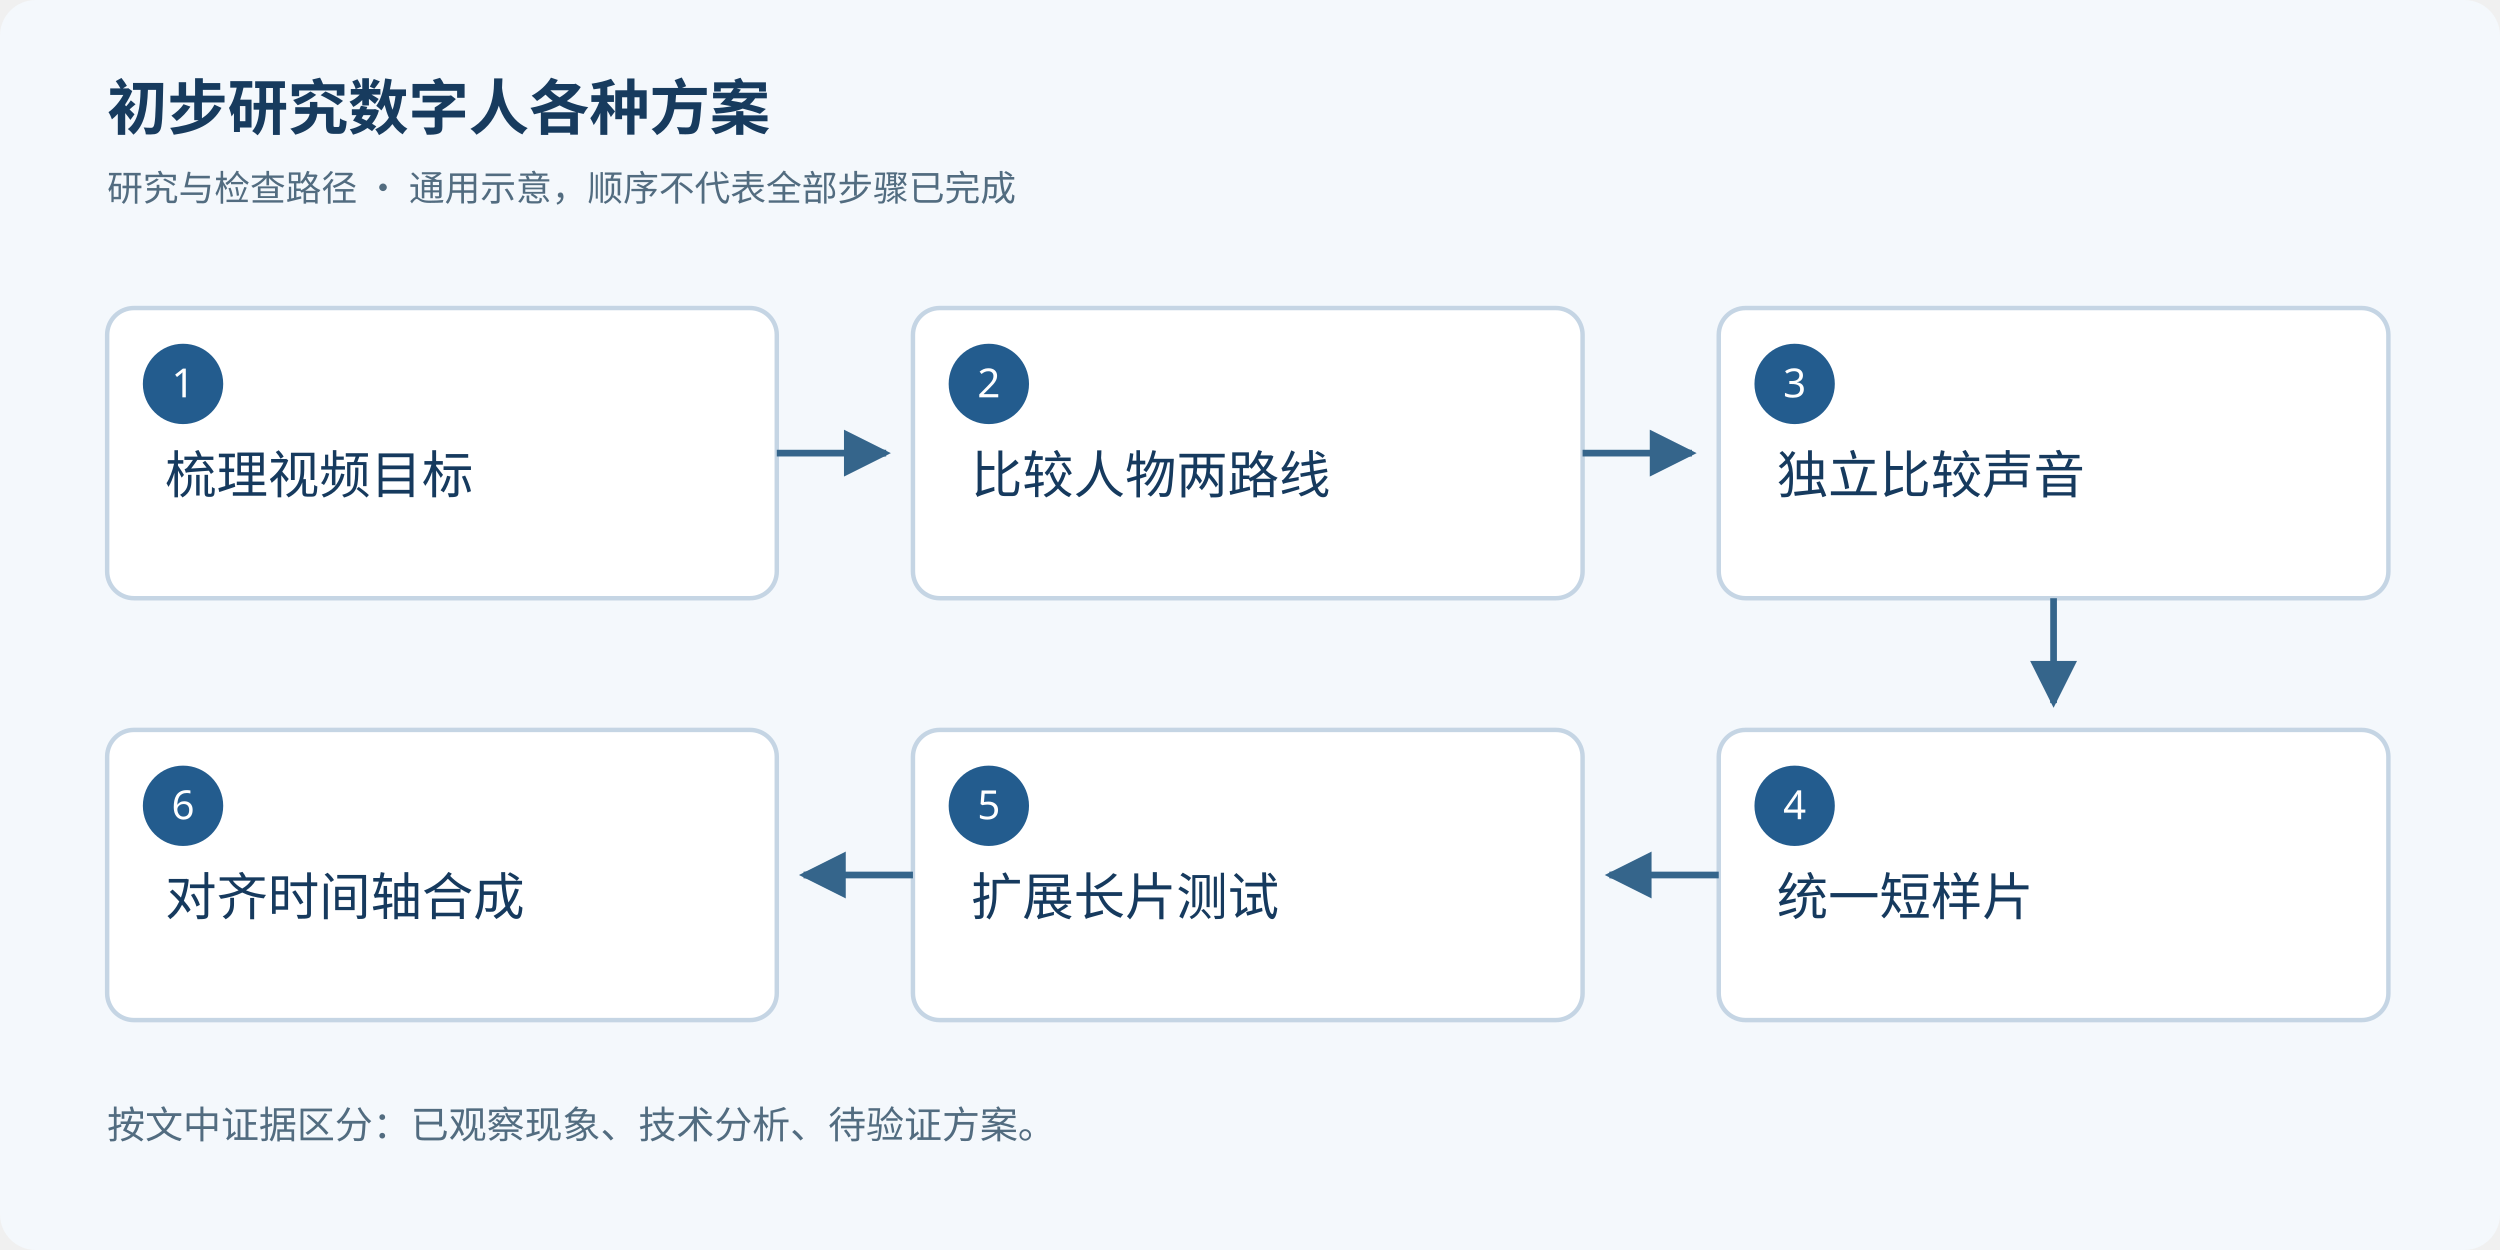
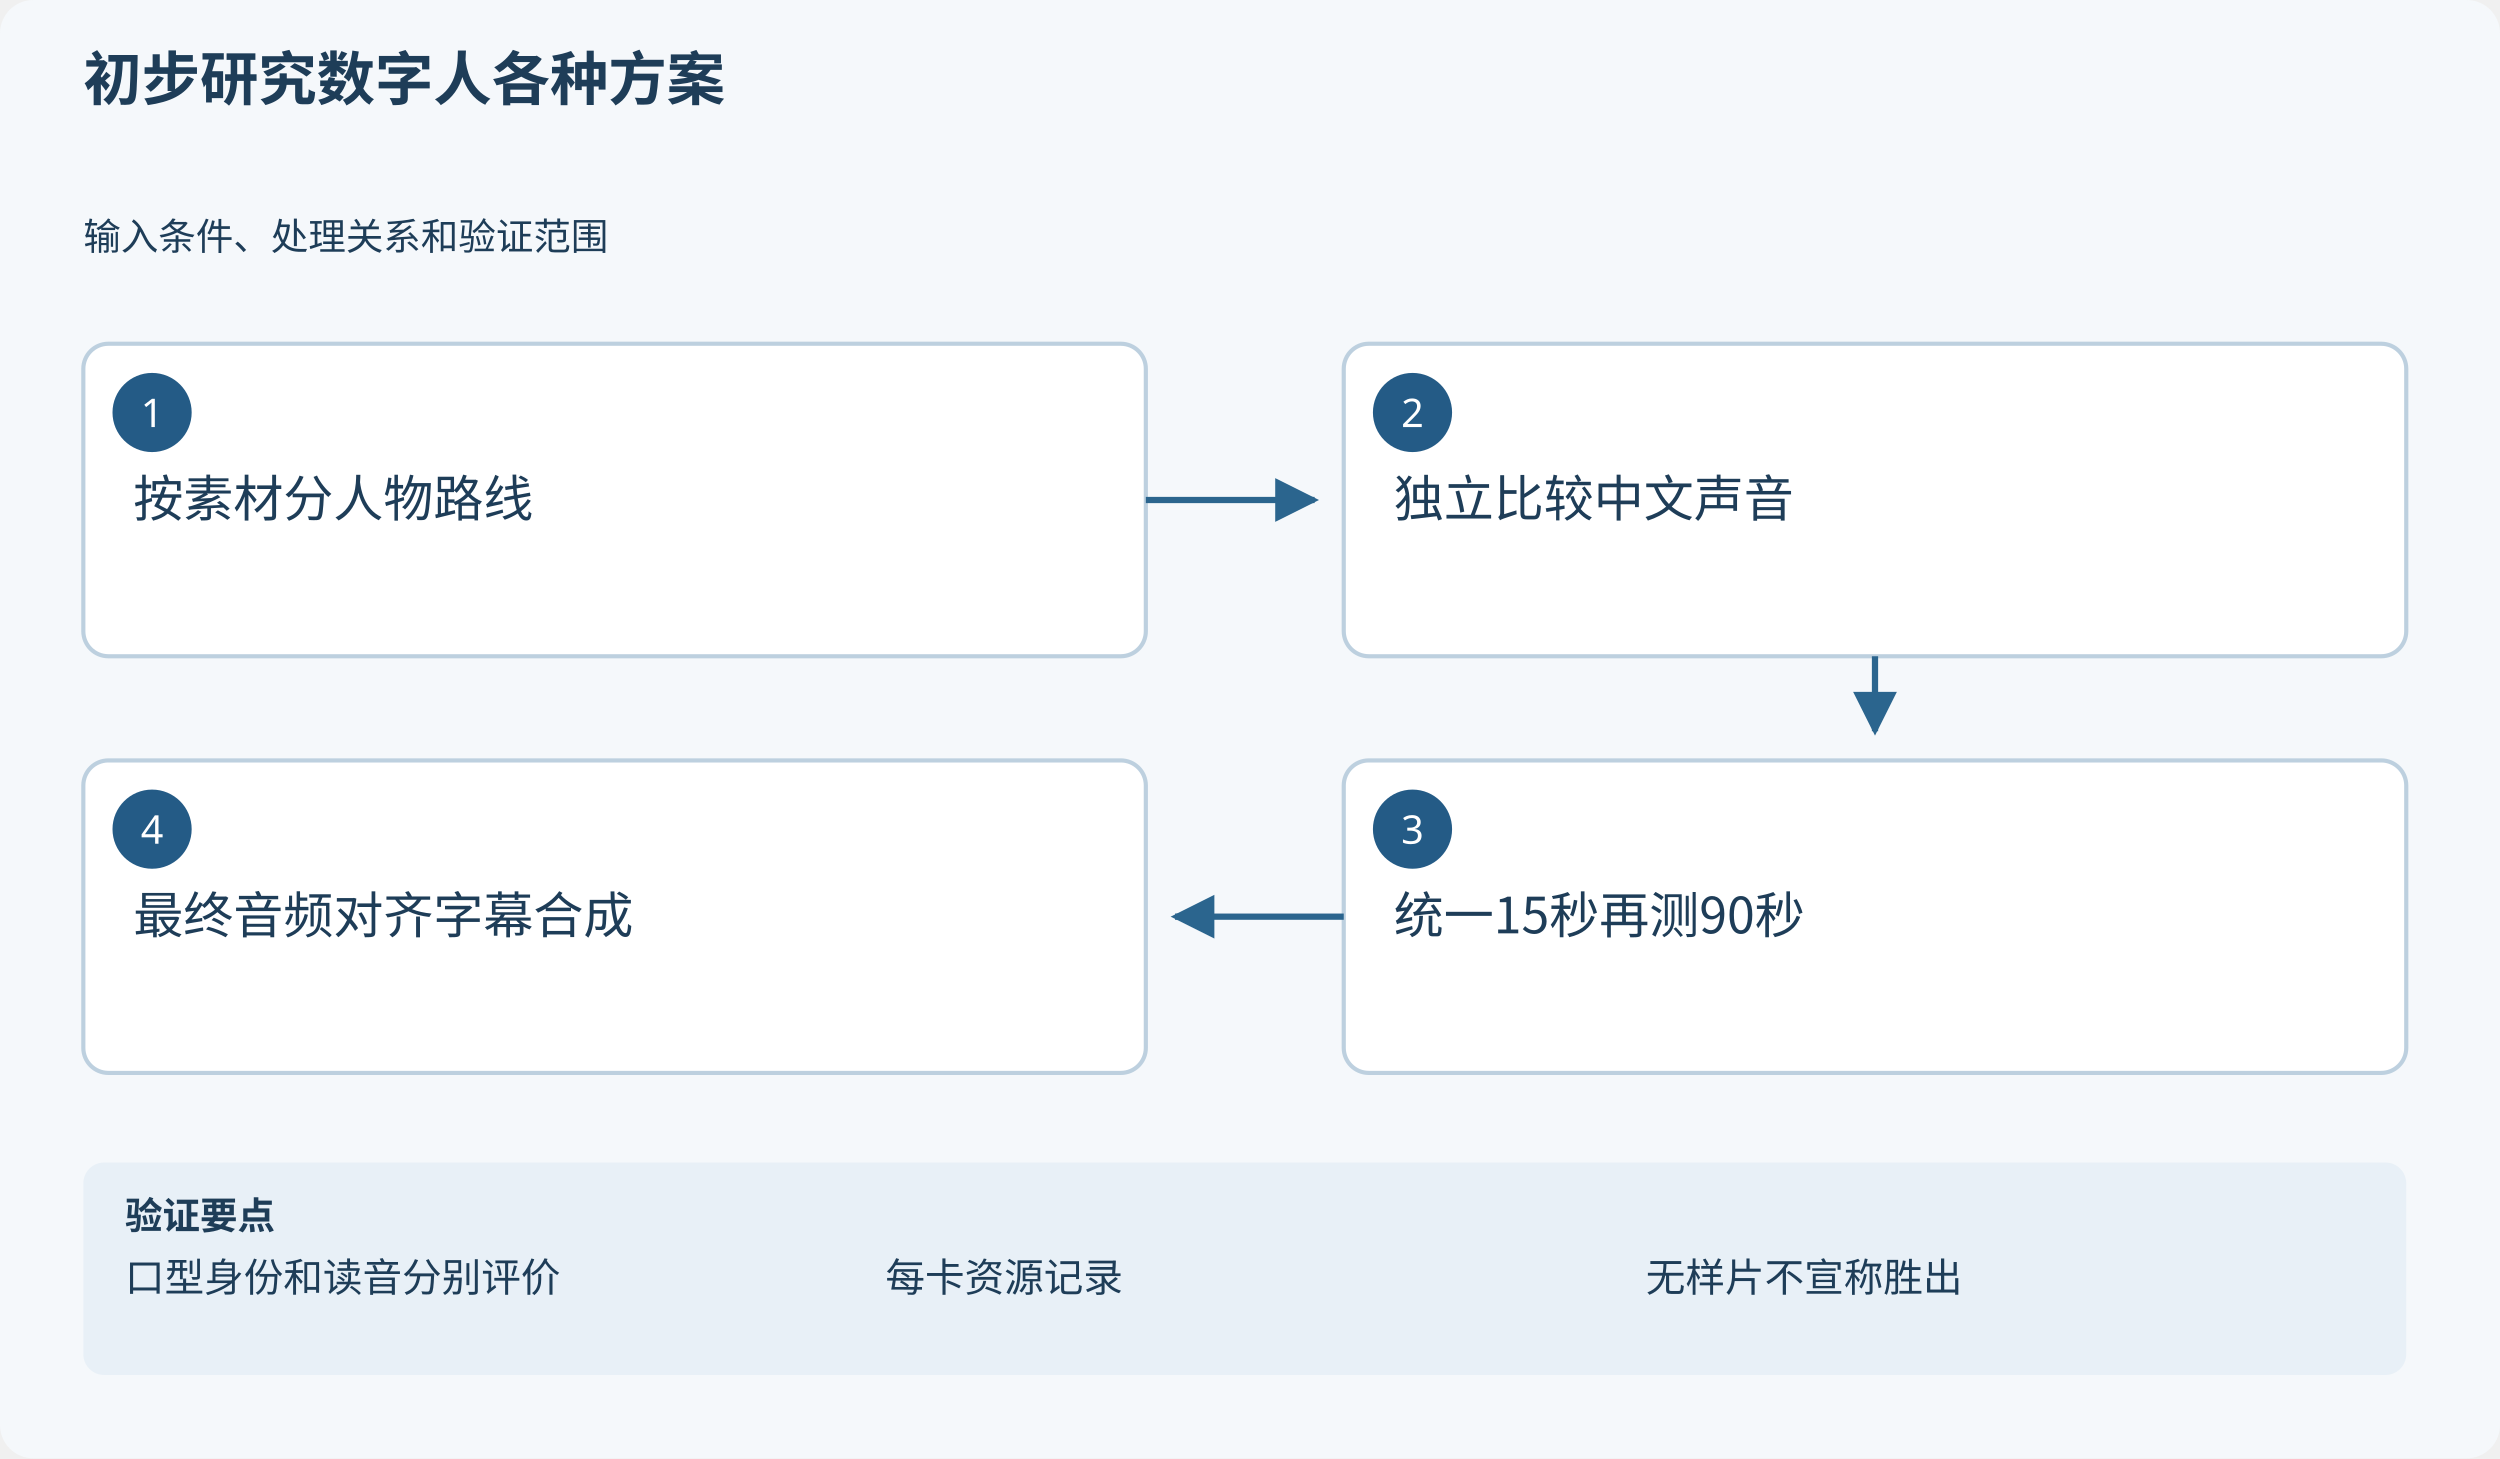
- <svg xmlns="http://www.w3.org/2000/svg" width="1120" height="560" viewBox="0 0 1120 560" role="img">
+ <svg xmlns="http://www.w3.org/2000/svg" width="1200" height="700" viewBox="0 0 1200 700" role="img">
  <defs>
    <marker id="arrow" viewBox="0 0 10 10" refX="9" refY="5" markerWidth="7" markerHeight="7" orient="auto">
-       <path d="M 0 0 L 10 5 L 0 10 z" fill="#35658b" />
+       <path d="M0 0L10 5L0 10Z" fill="#2b658e" />
    </marker>
  </defs>
-   <rect width="1120" height="560" rx="16" fill="#f4f8fc" />
-   <text x="48" y="58" font-size="27" font-weight="700" fill="#173b5e" font-family="Noto Sans CJK SC, Microsoft YaHei, sans-serif">初步研究数字人各种方案</text>
-   <text x="48" y="90" font-size="16" fill="#526c80" font-family="Noto Sans CJK SC, Microsoft YaHei, sans-serif">研究与检查路径 · 通用示意，顺序不代表全部步骤已完成</text>
-   <rect x="48" y="138" width="300" height="130" rx="12" fill="white" stroke="#c5d5e4" stroke-width="2" />
-   <circle cx="82" cy="172" r="18" fill="#235c8e" />
-   <text x="82" y="178" text-anchor="middle" fill="white" font-size="18" font-family="sans-serif">1</text>
-   <text x="74" y="221" font-size="23" fill="#163a5e" font-family="Noto Sans CJK SC, Microsoft YaHei, sans-serif">梳理视频目标</text>
-   <rect x="409" y="138" width="300" height="130" rx="12" fill="white" stroke="#c5d5e4" stroke-width="2" />
-   <circle cx="443" cy="172" r="18" fill="#235c8e" />
-   <text x="443" y="178" text-anchor="middle" fill="white" font-size="18" font-family="sans-serif">2</text>
-   <text x="435" y="221" font-size="23" fill="#163a5e" font-family="Noto Sans CJK SC, Microsoft YaHei, sans-serif">比较人物两路线</text>
-   <rect x="770" y="138" width="300" height="130" rx="12" fill="white" stroke="#c5d5e4" stroke-width="2" />
-   <circle cx="804" cy="172" r="18" fill="#235c8e" />
-   <text x="804" y="178" text-anchor="middle" fill="white" font-size="18" font-family="sans-serif">3</text>
-   <text x="796" y="221" font-size="23" fill="#163a5e" font-family="Noto Sans CJK SC, Microsoft YaHei, sans-serif">独立比较声音</text>
-   <rect x="770" y="327" width="300" height="130" rx="12" fill="white" stroke="#c5d5e4" stroke-width="2" />
-   <circle cx="804" cy="361" r="18" fill="#235c8e" />
-   <text x="804" y="367" text-anchor="middle" fill="white" font-size="18" font-family="sans-serif">4</text>
-   <text x="796" y="410" font-size="23" fill="#163a5e" font-family="Noto Sans CJK SC, Microsoft YaHei, sans-serif">统一短样片</text>
-   <rect x="409" y="327" width="300" height="130" rx="12" fill="white" stroke="#c5d5e4" stroke-width="2" />
-   <circle cx="443" cy="361" r="18" fill="#235c8e" />
-   <text x="443" y="367" text-anchor="middle" fill="white" font-size="18" font-family="sans-serif">5</text>
-   <text x="435" y="410" font-size="23" fill="#163a5e" font-family="Noto Sans CJK SC, Microsoft YaHei, sans-serif">扩展长片测试</text>
-   <rect x="48" y="327" width="300" height="130" rx="12" fill="white" stroke="#c5d5e4" stroke-width="2" />
-   <circle cx="82" cy="361" r="18" fill="#235c8e" />
-   <text x="82" y="367" text-anchor="middle" fill="white" font-size="18" font-family="sans-serif">6</text>
-   <text x="74" y="410" font-size="23" fill="#163a5e" font-family="Noto Sans CJK SC, Microsoft YaHei, sans-serif">对齐时间轴合成</text>
-   <path d="M348 203 H397" stroke="#35658b" stroke-width="3" fill="none" marker-end="url(#arrow)" />
-   <path d="M709 203 H758" stroke="#35658b" stroke-width="3" fill="none" marker-end="url(#arrow)" />
-   <path d="M920 268 V315" stroke="#35658b" stroke-width="3" fill="none" marker-end="url(#arrow)" />
-   <path d="M770 392 H721" stroke="#35658b" stroke-width="3" fill="none" marker-end="url(#arrow)" />
-   <path d="M409 392 H360" stroke="#35658b" stroke-width="3" fill="none" marker-end="url(#arrow)" />
-   <text x="48" y="510" font-size="17" fill="#526c80" font-family="Noto Sans CJK SC, Microsoft YaHei, sans-serif">按文中证据区分：已观察现象、技术分析、待验证方案。</text>
+   <rect width="1200" height="700" rx="16" fill="#f5f8fb" />
+   <text x="40" y="48" font-size="28" font-weight="700" fill="#1e3d58" font-family="Noto Sans CJK SC,Microsoft YaHei,sans-serif">初步研究数字人各种方案</text>
+   <text x="40" y="120" font-size="18" font-weight="400" fill="#1e3d58" font-family="Noto Sans CJK SC,Microsoft YaHei,sans-serif">输入条件、处理关系和验证范围</text>
+   <rect x="40" y="165" width="510" height="150" rx="12" fill="white" stroke="#bdd0df" stroke-width="2" />
+   <circle cx="73" cy="198" r="19" fill="#245b86" />
+   <text x="73" y="205" text-anchor="middle" font-size="19" fill="white" font-family="sans-serif">1</text>
+   <text x="64" y="248" font-size="24" font-weight="400" fill="#1e3d58" font-family="Noto Sans CJK SC,Microsoft YaHei,sans-serif">按素材分人物路线</text>
+   <rect x="645" y="165" width="510" height="150" rx="12" fill="white" stroke="#bdd0df" stroke-width="2" />
+   <circle cx="678" cy="198" r="19" fill="#245b86" />
+   <text x="678" y="205" text-anchor="middle" font-size="19" fill="white" font-family="sans-serif">2</text>
+   <text x="669" y="248" font-size="24" font-weight="400" fill="#1e3d58" font-family="Noto Sans CJK SC,Microsoft YaHei,sans-serif">独立比较中文声音</text>
+   <rect x="645" y="365" width="510" height="150" rx="12" fill="white" stroke="#bdd0df" stroke-width="2" />
+   <circle cx="678" cy="398" r="19" fill="#245b86" />
+   <text x="678" y="405" text-anchor="middle" font-size="19" fill="white" font-family="sans-serif">3</text>
+   <text x="669" y="448" font-size="24" font-weight="400" fill="#1e3d58" font-family="Noto Sans CJK SC,Microsoft YaHei,sans-serif">统一15秒再测90秒</text>
+   <rect x="40" y="365" width="510" height="150" rx="12" fill="white" stroke="#bdd0df" stroke-width="2" />
+   <circle cx="73" cy="398" r="19" fill="#245b86" />
+   <text x="73" y="405" text-anchor="middle" font-size="19" fill="white" font-family="sans-serif">4</text>
+   <text x="64" y="448" font-size="24" font-weight="400" fill="#1e3d58" font-family="Noto Sans CJK SC,Microsoft YaHei,sans-serif">最终音频对齐字幕合成</text>
+   <path d="M550 240H631" stroke="#2b658e" stroke-width="3" fill="none" marker-end="url(#arrow)" />
+   <path d="M900 315V351" stroke="#2b658e" stroke-width="3" fill="none" marker-end="url(#arrow)" />
+   <path d="M645 440H564" stroke="#2b658e" stroke-width="3" fill="none" marker-end="url(#arrow)" />
+   <rect x="40" y="558" width="1115" height="102" rx="10" fill="#e8f0f7" />
+   <text x="60" y="590" font-size="18" font-weight="700" fill="#1e3d58" font-family="Noto Sans CJK SC,Microsoft YaHei,sans-serif">验证要点</text>
+   <text x="60" y="620" font-size="19" font-weight="400" fill="#1e3d58" font-family="Noto Sans CJK SC,Microsoft YaHei,sans-serif">口型身份和读音分别评价</text>
+   <text x="425" y="620" font-size="19" font-weight="400" fill="#1e3d58" font-family="Noto Sans CJK SC,Microsoft YaHei,sans-serif">每卡资源记录</text>
+   <text x="790" y="620" font-size="19" font-weight="400" fill="#1e3d58" font-family="Noto Sans CJK SC,Microsoft YaHei,sans-serif">无样片不宣称胜出</text>
</svg>
